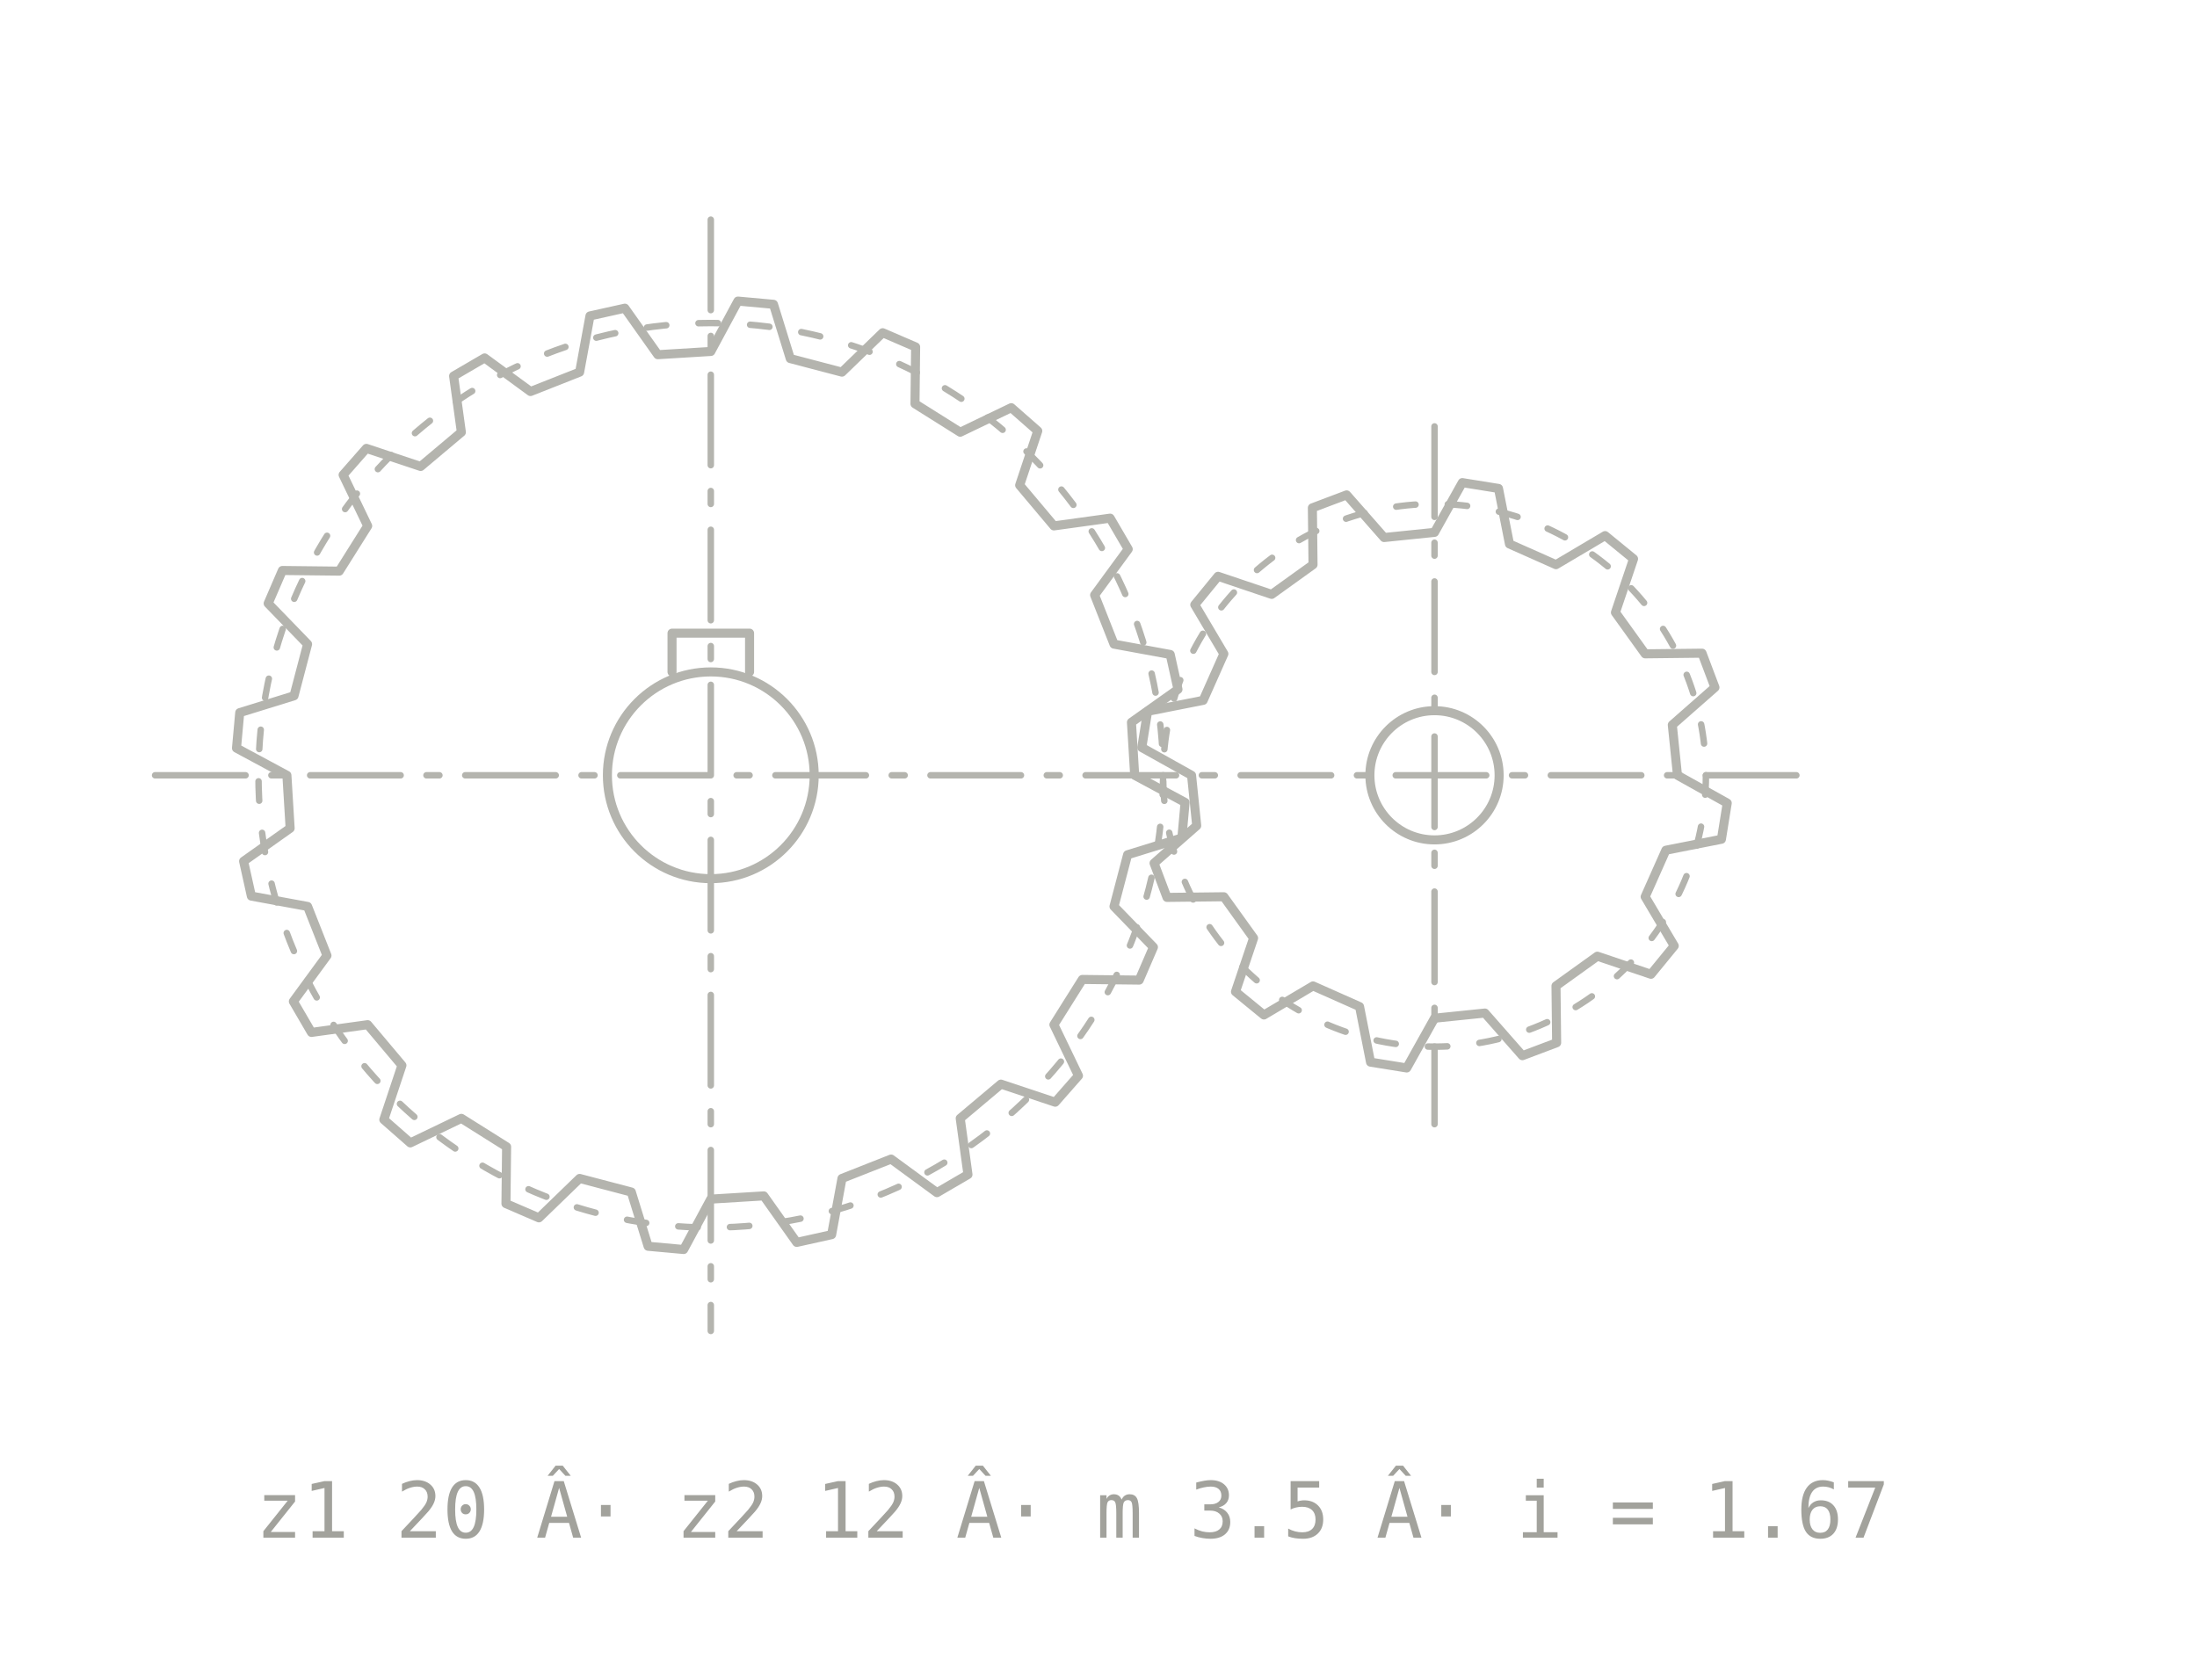
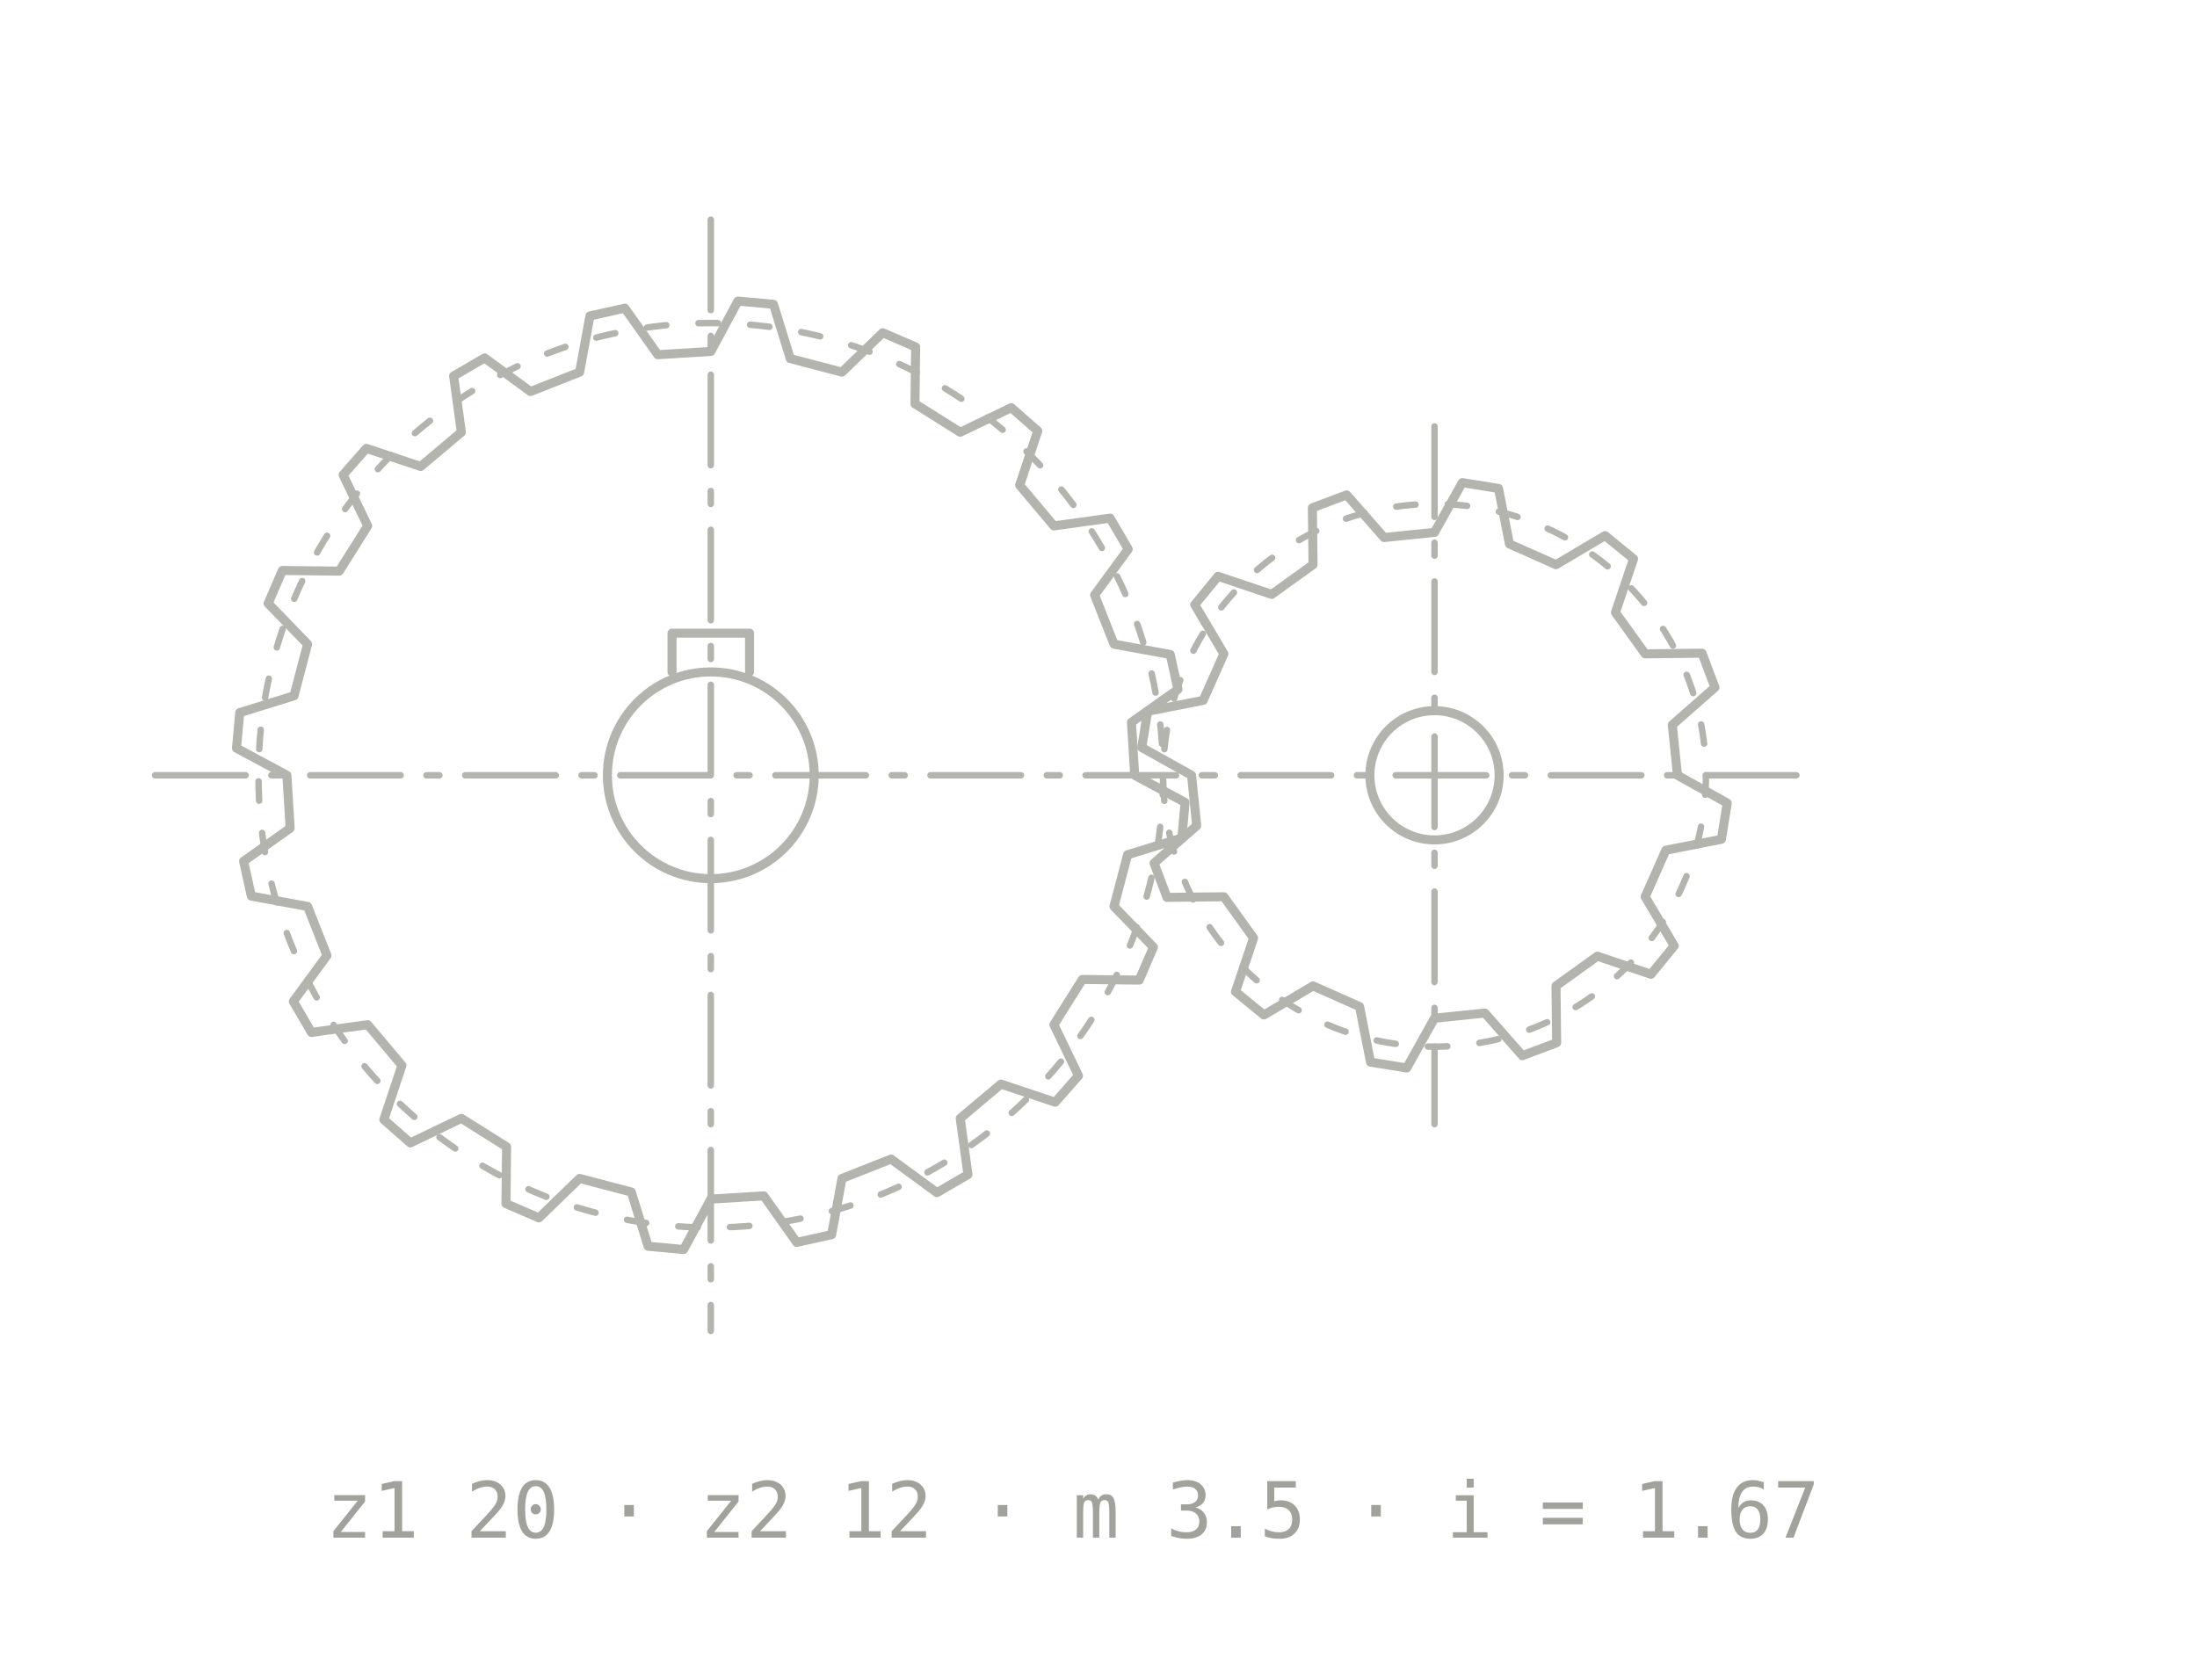
<svg xmlns="http://www.w3.org/2000/svg" viewBox="0 0 340 260" fill="none" stroke="#b4b4ae" stroke-width="1.4" stroke-linecap="round" stroke-linejoin="round">
  <path d="M175.6 120.0 L183.4 124.2 L182.9 129.7 L174.5 132.3 L172.4 140.3 L178.5 146.6 L176.3 151.7 L167.5 151.6 L163.1 158.6 L166.9 166.5 L163.3 170.6 L154.9 167.8 L148.6 173.1 L149.8 181.8 L145.0 184.6 L137.9 179.4 L130.3 182.4 L128.7 191.1 L123.3 192.3 L118.2 185.1 L110.0 185.6 L105.8 193.4 L100.3 192.9 L97.7 184.5 L89.7 182.4 L83.4 188.5 L78.3 186.3 L78.4 177.5 L71.4 173.1 L63.5 176.9 L59.4 173.3 L62.2 164.9 L56.9 158.6 L48.2 159.8 L45.4 155.0 L50.6 147.9 L47.6 140.3 L38.9 138.7 L37.7 133.3 L44.9 128.2 L44.4 120.0 L36.6 115.8 L37.1 110.3 L45.5 107.7 L47.6 99.7 L41.5 93.4 L43.7 88.3 L52.5 88.4 L56.9 81.4 L53.1 73.5 L56.7 69.4 L65.1 72.2 L71.4 66.9 L70.2 58.2 L75.0 55.4 L82.1 60.6 L89.7 57.6 L91.3 48.9 L96.7 47.7 L101.8 54.9 L110.0 54.4 L114.2 46.6 L119.7 47.1 L122.3 55.5 L130.3 57.6 L136.6 51.5 L141.7 53.7 L141.6 62.5 L148.6 66.9 L156.5 63.1 L160.6 66.7 L157.8 75.1 L163.1 81.4 L171.8 80.2 L174.6 85.0 L169.4 92.1 L172.4 99.7 L181.1 101.3 L182.3 106.7 L175.1 111.8 Z" />
  <circle cx="110" cy="120" r="70" stroke-dasharray="3 5" stroke-width="1" />
  <circle cx="110" cy="120" r="16" />
  <path d="M104 104v-6h12v6" />
  <path d="M259.6 120.0 L267.3 124.3 L266.4 129.9 L257.8 131.6 L254.6 138.8 L259.1 146.4 L255.5 150.8 L247.2 148.0 L240.8 152.6 L240.9 161.4 L235.6 163.4 L229.8 156.8 L222.0 157.6 L217.7 165.3 L212.1 164.4 L210.4 155.8 L203.2 152.6 L195.6 157.1 L191.2 153.5 L194.0 145.2 L189.4 138.8 L180.6 138.9 L178.6 133.6 L185.2 127.8 L184.4 120.0 L176.7 115.7 L177.6 110.1 L186.2 108.4 L189.4 101.2 L184.9 93.6 L188.5 89.2 L196.8 92.0 L203.2 87.4 L203.1 78.6 L208.4 76.6 L214.2 83.2 L222.0 82.4 L226.3 74.7 L231.9 75.6 L233.6 84.2 L240.8 87.4 L248.4 82.9 L252.8 86.5 L250.0 94.8 L254.6 101.2 L263.4 101.1 L265.4 106.4 L258.8 112.2 Z" />
  <circle cx="222" cy="120" r="42" stroke-dasharray="3 5" stroke-width="1" />
  <circle cx="222" cy="120" r="10" />
  <path d="M24 120H280M110 34V206M222 66V174" stroke-dasharray="14 4 2 4" stroke-width="1" />
-   <text x="166" y="238" fill="#a2a29c" stroke="none" font-family="monospace" font-size="12" text-anchor="middle">z1 20 Â· z2 12 Â· m 3.5 Â· i = 1.67</text>
+   <text x="166" y="238" fill="#a2a29c" stroke="none" font-family="monospace" font-size="12" text-anchor="middle">z1 20 · z2 12 · m 3.5 · i = 1.67</text>
</svg>
